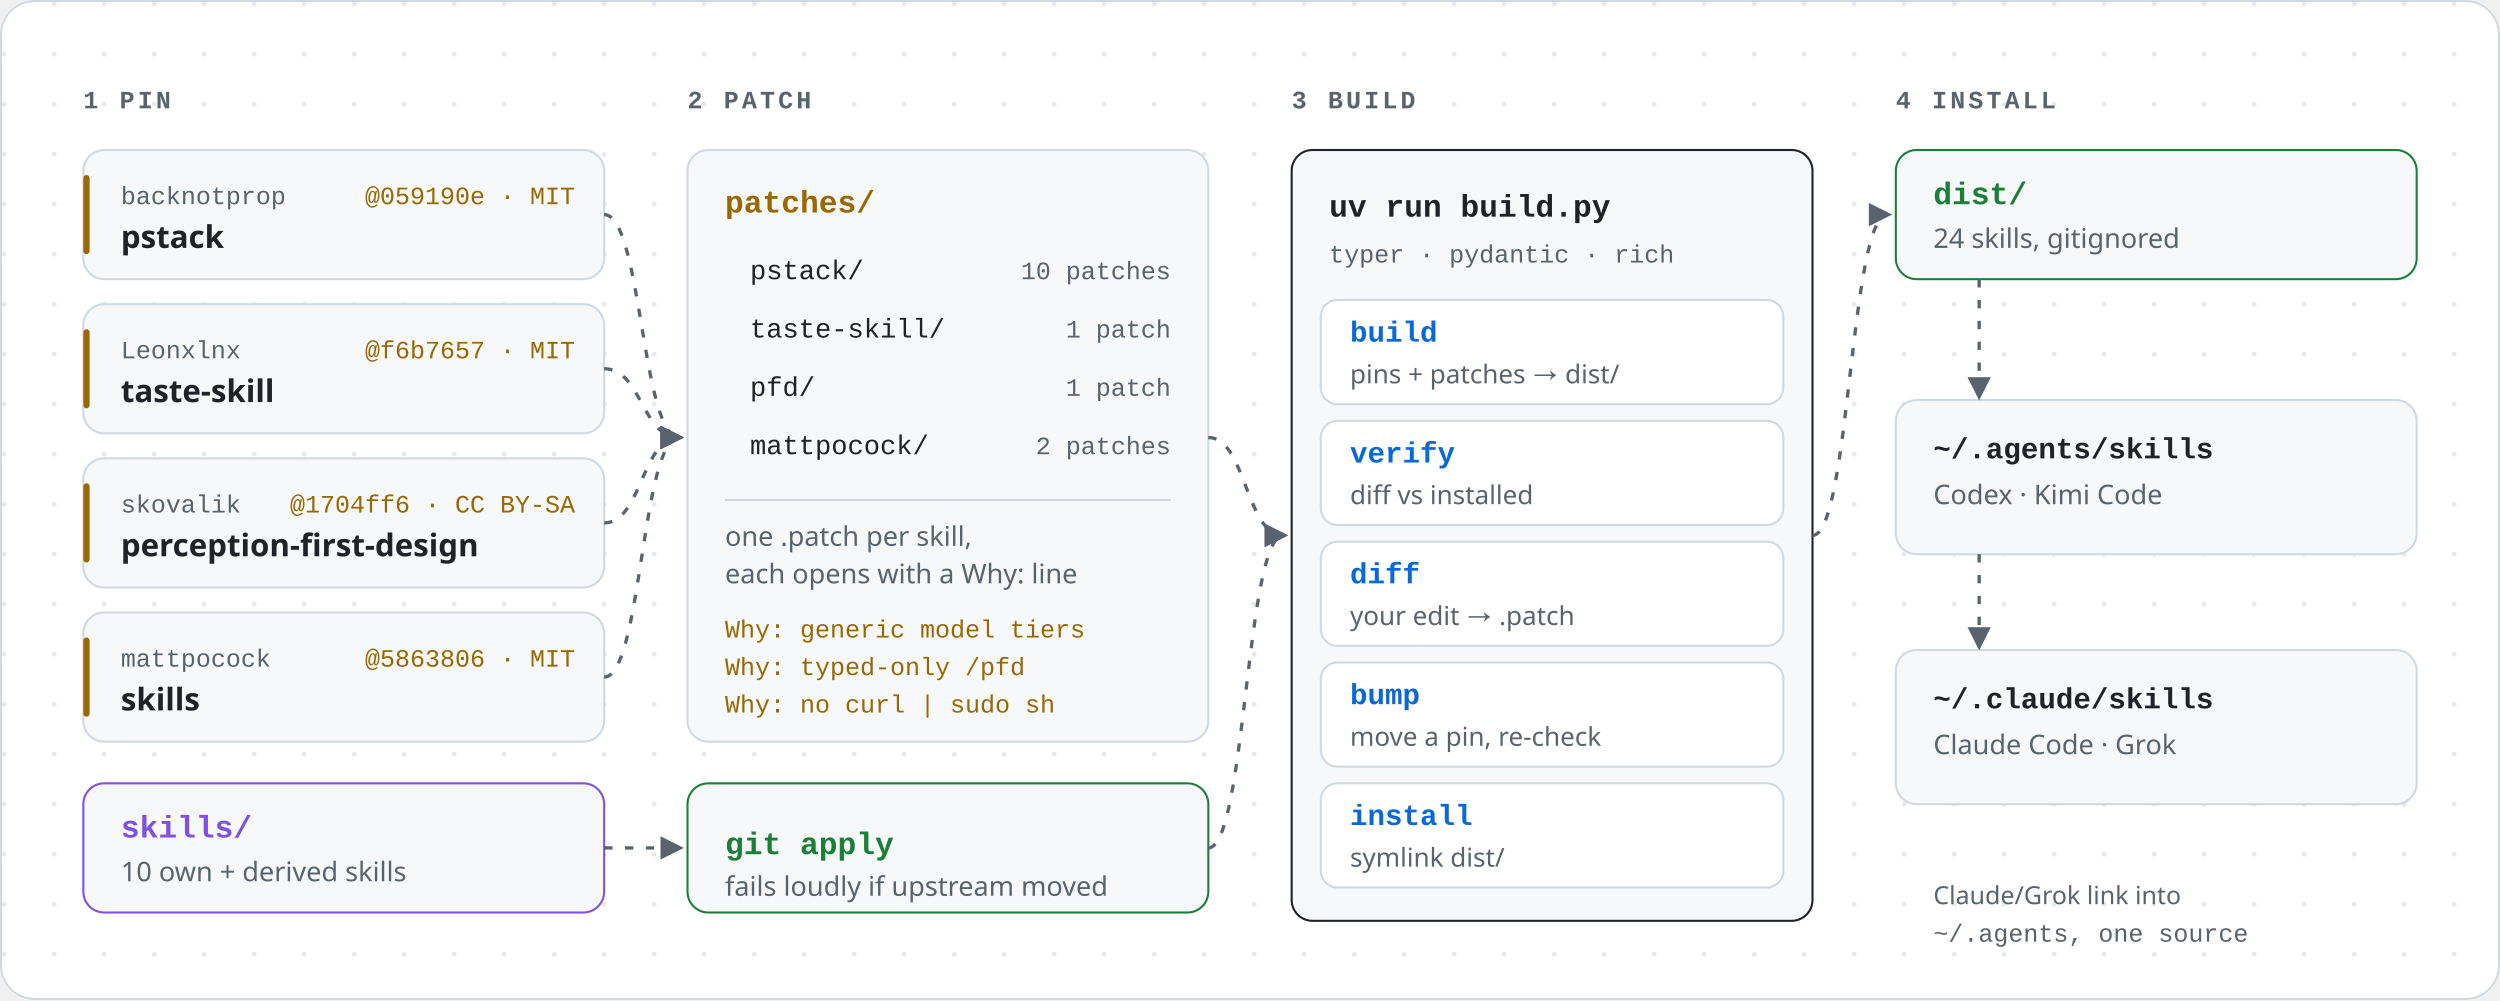
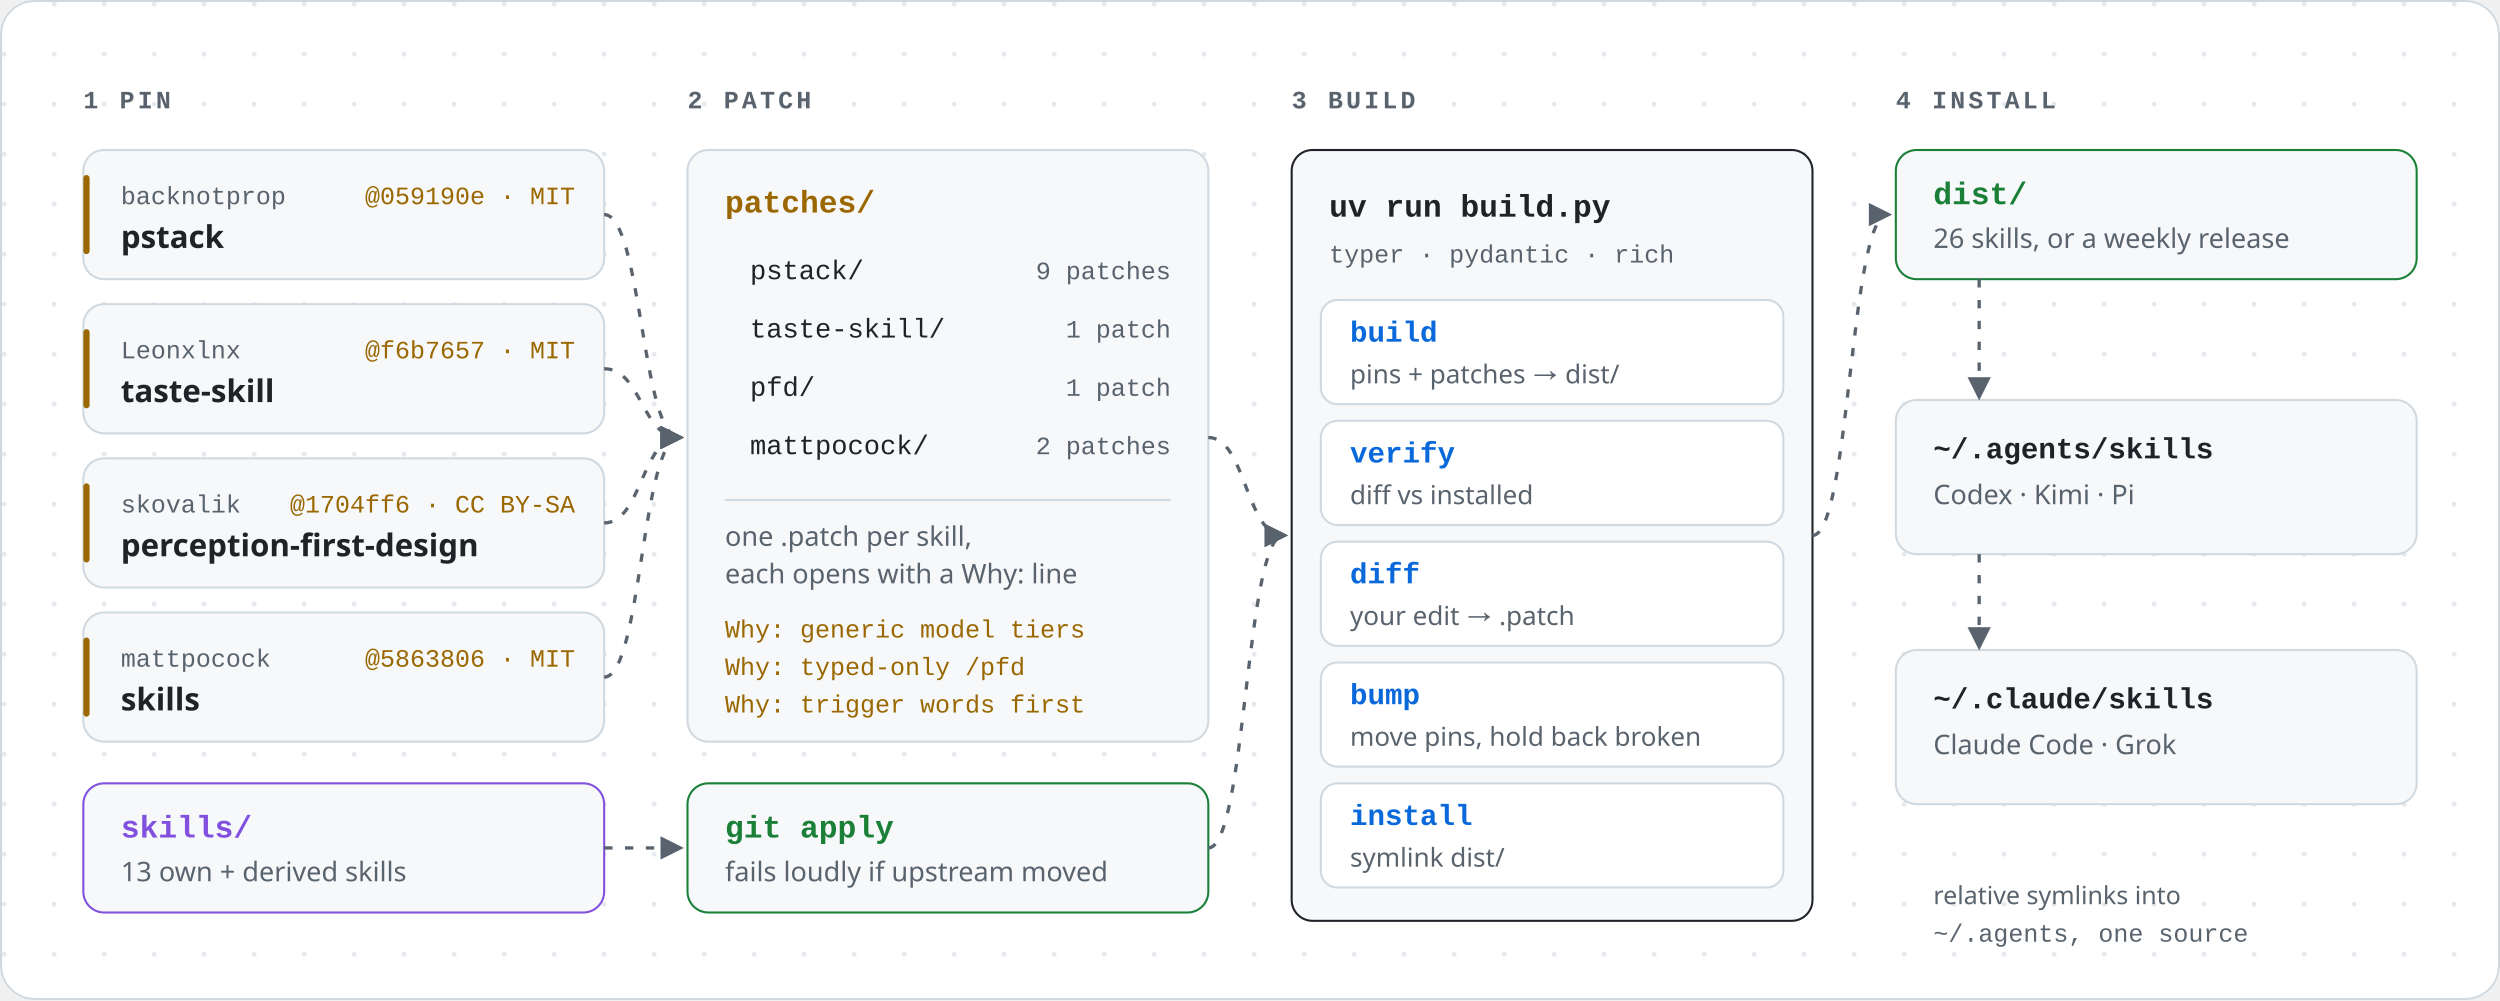
<svg xmlns="http://www.w3.org/2000/svg" width="1200" height="480" viewBox="0 0 1200 480" role="img" aria-labelledby="t">
  <style>
  .sans { font-family: -apple-system, BlinkMacSystemFont, 'Segoe UI', 'Noto Sans', Helvetica, Arial, sans-serif; }
  .mono { font-family: ui-monospace, SFMono-Regular, 'SF Mono', Menlo, Consolas, 'Liberation Mono', monospace; }
  .flow { stroke-dasharray: 4 6; animation: flow 1.2s linear infinite; }
  @keyframes flow { to { stroke-dashoffset: -20; } }
  
-   @media (prefers-reduced-motion: reduce) { * { animation: none !important; opacity: 1 !important; transform: none !important; } }
+   @media (prefers-reduced-motion: reduce) { * { animation: none !important; transform: none !important; } }
</style>
  <defs>
    <pattern id="dots" width="24" height="24" patternUnits="userSpaceOnUse">
      <circle cx="2" cy="2" r="1.2" fill="#e6eaef" />
    </pattern>
    <marker id="arrow" viewBox="0 0 10 10" refX="8" refY="5" markerWidth="7" markerHeight="7" orient="auto-start-reverse">
      <path d="M0,0 L10,5 L0,10 z" fill="#59636e" />
    </marker>
  </defs>
  <rect width="1200" height="480" rx="16" fill="#ffffff" />
  <rect width="1200" height="480" rx="16" fill="url(#dots)" />
  <rect x="0.5" y="0.5" width="1199" height="479" rx="16" fill="none" stroke="#d1d9e0" />
  <text x="40" y="52" class="mono" font-size="12" font-weight="600" fill="#59636e" text-anchor="start" letter-spacing="1.5">1  PIN</text>
  <text x="330" y="52" class="mono" font-size="12" font-weight="600" fill="#59636e" text-anchor="start" letter-spacing="1.5">2  PATCH</text>
  <text x="620" y="52" class="mono" font-size="12" font-weight="600" fill="#59636e" text-anchor="start" letter-spacing="1.5">3  BUILD</text>
  <text x="910" y="52" class="mono" font-size="12" font-weight="600" fill="#59636e" text-anchor="start" letter-spacing="1.5">4  INSTALL</text>
  <rect x="40" y="72" width="250" height="62" rx="10" fill="#f6f8fa" stroke="#d1d9e0" />
  <rect x="40" y="84" width="3" height="38" rx="1.5" fill="#9a6700" />
  <text x="58" y="98" class="mono" font-size="12" font-weight="400" fill="#59636e" text-anchor="start">backnotprop</text>
  <text x="58" y="119" class="sans" font-size="15" font-weight="600" fill="#1f2328" text-anchor="start">pstack</text>
  <text x="276" y="98" class="mono" font-size="12" font-weight="400" fill="#9a6700" text-anchor="end">@059190e · MIT</text>
  <rect x="40" y="146" width="250" height="62" rx="10" fill="#f6f8fa" stroke="#d1d9e0" />
  <rect x="40" y="158" width="3" height="38" rx="1.5" fill="#9a6700" />
  <text x="58" y="172" class="mono" font-size="12" font-weight="400" fill="#59636e" text-anchor="start">Leonxlnx</text>
  <text x="58" y="193" class="sans" font-size="15" font-weight="600" fill="#1f2328" text-anchor="start">taste-skill</text>
  <text x="276" y="172" class="mono" font-size="12" font-weight="400" fill="#9a6700" text-anchor="end">@f6b7657 · MIT</text>
  <rect x="40" y="220" width="250" height="62" rx="10" fill="#f6f8fa" stroke="#d1d9e0" />
  <rect x="40" y="232" width="3" height="38" rx="1.5" fill="#9a6700" />
  <text x="58" y="246" class="mono" font-size="12" font-weight="400" fill="#59636e" text-anchor="start">skovalik</text>
  <text x="58" y="267" class="sans" font-size="15" font-weight="600" fill="#1f2328" text-anchor="start">perception-first-design</text>
  <text x="276" y="246" class="mono" font-size="12" font-weight="400" fill="#9a6700" text-anchor="end">@1704ff6 · CC BY-SA</text>
  <rect x="40" y="294" width="250" height="62" rx="10" fill="#f6f8fa" stroke="#d1d9e0" />
  <rect x="40" y="306" width="3" height="38" rx="1.5" fill="#9a6700" />
  <text x="58" y="320" class="mono" font-size="12" font-weight="400" fill="#59636e" text-anchor="start">mattpocock</text>
  <text x="58" y="341" class="sans" font-size="15" font-weight="600" fill="#1f2328" text-anchor="start">skills</text>
  <text x="276" y="320" class="mono" font-size="12" font-weight="400" fill="#9a6700" text-anchor="end">@5863806 · MIT</text>
  <rect x="40" y="376" width="250" height="62" rx="10" fill="#f6f8fa" stroke="#8250df" />
  <text x="58" y="402" class="mono" font-size="15" font-weight="600" fill="#8250df" text-anchor="start">skills/</text>
-   <text x="58" y="423" class="sans" font-size="13" font-weight="400" fill="#59636e" text-anchor="start">10 own + derived skills</text>
+   <text x="58" y="423" class="sans" font-size="13" font-weight="400" fill="#59636e" text-anchor="start">13 own + derived skills</text>
  <rect x="330" y="72" width="250" height="284" rx="10" fill="#f6f8fa" stroke="#d1d9e0" />
  <text x="348" y="102" class="mono" font-size="15" font-weight="600" fill="#9a6700" text-anchor="start">patches/</text>
  <text x="360" y="134" class="mono" font-size="13" font-weight="400" fill="#1f2328" text-anchor="start">pstack/</text>
-   <text x="562" y="134" class="mono" font-size="12" font-weight="400" fill="#59636e" text-anchor="end">10 patches</text>
+   <text x="562" y="134" class="mono" font-size="12" font-weight="400" fill="#59636e" text-anchor="end">9 patches</text>
  <text x="360" y="162" class="mono" font-size="13" font-weight="400" fill="#1f2328" text-anchor="start">taste-skill/</text>
  <text x="562" y="162" class="mono" font-size="12" font-weight="400" fill="#59636e" text-anchor="end">1 patch</text>
  <text x="360" y="190" class="mono" font-size="13" font-weight="400" fill="#1f2328" text-anchor="start">pfd/</text>
  <text x="562" y="190" class="mono" font-size="12" font-weight="400" fill="#59636e" text-anchor="end">1 patch</text>
  <text x="360" y="218" class="mono" font-size="13" font-weight="400" fill="#1f2328" text-anchor="start">mattpocock/</text>
  <text x="562" y="218" class="mono" font-size="12" font-weight="400" fill="#59636e" text-anchor="end">2 patches</text>
  <line x1="348" y1="240" x2="562" y2="240" stroke="#d1d9e0" />
  <text x="348" y="262" class="sans" font-size="13" font-weight="400" fill="#59636e" text-anchor="start">one .patch per skill,</text>
  <text x="348" y="280" class="sans" font-size="13" font-weight="400" fill="#59636e" text-anchor="start">each opens with a Why: line</text>
  <text x="348" y="306" class="mono" font-size="12" font-weight="400" fill="#9a6700" text-anchor="start">Why: generic model tiers</text>
  <text x="348" y="324" class="mono" font-size="12" font-weight="400" fill="#9a6700" text-anchor="start">Why: typed-only /pfd</text>
-   <text x="348" y="342" class="mono" font-size="12" font-weight="400" fill="#9a6700" text-anchor="start">Why: no curl | sudo sh</text>
+   <text x="348" y="342" class="mono" font-size="12" font-weight="400" fill="#9a6700" text-anchor="start">Why: trigger words first</text>
  <rect x="330" y="376" width="250" height="62" rx="10" fill="#f6f8fa" stroke="#1a7f37" />
-   <text x="348" y="410" class="mono" font-size="15" font-weight="600" fill="#1a7f37" text-anchor="start">git apply</text>
-   <text x="348" y="430" class="sans" font-size="13" font-weight="400" fill="#59636e" text-anchor="start">fails loudly if upstream moved</text>
+   <text x="348" y="402" class="mono" font-size="15" font-weight="600" fill="#1a7f37" text-anchor="start">git apply</text>
+   <text x="348" y="423" class="sans" font-size="13" font-weight="400" fill="#59636e" text-anchor="start">fails loudly if upstream moved</text>
  <rect x="620" y="72" width="250" height="370" rx="10" fill="#f6f8fa" stroke="#1f2328" />
  <text x="638" y="104" class="mono" font-size="15" font-weight="700" fill="#1f2328" text-anchor="start">uv run build.py</text>
  <text x="638" y="126" class="mono" font-size="12" font-weight="400" fill="#59636e" text-anchor="start">typer · pydantic · rich</text>
  <rect x="634" y="144" width="222" height="50" rx="8" fill="#ffffff" stroke="#d1d9e0" />
  <text x="648" y="164" class="mono" font-size="14" font-weight="600" fill="#0969da" text-anchor="start">build</text>
  <text x="648" y="184" class="sans" font-size="12.5" font-weight="400" fill="#59636e" text-anchor="start">pins + patches → dist/</text>
  <rect x="634" y="202" width="222" height="50" rx="8" fill="#ffffff" stroke="#d1d9e0" />
  <text x="648" y="222" class="mono" font-size="14" font-weight="600" fill="#0969da" text-anchor="start">verify</text>
  <text x="648" y="242" class="sans" font-size="12.5" font-weight="400" fill="#59636e" text-anchor="start">diff vs installed</text>
  <rect x="634" y="260" width="222" height="50" rx="8" fill="#ffffff" stroke="#d1d9e0" />
  <text x="648" y="280" class="mono" font-size="14" font-weight="600" fill="#0969da" text-anchor="start">diff</text>
  <text x="648" y="300" class="sans" font-size="12.5" font-weight="400" fill="#59636e" text-anchor="start">your edit → .patch</text>
  <rect x="634" y="318" width="222" height="50" rx="8" fill="#ffffff" stroke="#d1d9e0" />
  <text x="648" y="338" class="mono" font-size="14" font-weight="600" fill="#0969da" text-anchor="start">bump</text>
-   <text x="648" y="358" class="sans" font-size="12.5" font-weight="400" fill="#59636e" text-anchor="start">move a pin, re-check</text>
+   <text x="648" y="358" class="sans" font-size="12.5" font-weight="400" fill="#59636e" text-anchor="start">move pins, hold back broken</text>
  <rect x="634" y="376" width="222" height="50" rx="8" fill="#ffffff" stroke="#d1d9e0" />
  <text x="648" y="396" class="mono" font-size="14" font-weight="600" fill="#0969da" text-anchor="start">install</text>
  <text x="648" y="416" class="sans" font-size="12.5" font-weight="400" fill="#59636e" text-anchor="start">symlink dist/</text>
  <rect x="910" y="72" width="250" height="62" rx="10" fill="#f6f8fa" stroke="#1a7f37" />
  <text x="928" y="98" class="mono" font-size="15" font-weight="600" fill="#1a7f37" text-anchor="start">dist/</text>
-   <text x="928" y="119" class="sans" font-size="13" font-weight="400" fill="#59636e" text-anchor="start">24 skills, gitignored</text>
+   <text x="928" y="119" class="sans" font-size="13" font-weight="400" fill="#59636e" text-anchor="start">26 skills, or a weekly release</text>
  <rect x="910" y="192" width="250" height="74" rx="10" fill="#f6f8fa" stroke="#d1d9e0" />
  <text x="928" y="220" class="mono" font-size="14" font-weight="600" fill="#1f2328" text-anchor="start">~/.agents/skills</text>
-   <text x="928" y="242" class="sans" font-size="13" font-weight="400" fill="#59636e" text-anchor="start">Codex · Kimi Code</text>
+   <text x="928" y="242" class="sans" font-size="13" font-weight="400" fill="#59636e" text-anchor="start">Codex · Kimi · Pi</text>
  <rect x="910" y="312" width="250" height="74" rx="10" fill="#f6f8fa" stroke="#d1d9e0" />
  <text x="928" y="340" class="mono" font-size="14" font-weight="600" fill="#1f2328" text-anchor="start">~/.claude/skills</text>
  <text x="928" y="362" class="sans" font-size="13" font-weight="400" fill="#59636e" text-anchor="start">Claude Code · Grok</text>
-   <text x="928" y="434" class="sans" font-size="12" font-weight="400" fill="#59636e" text-anchor="start">Claude/Grok link into</text>
+   <text x="928" y="434" class="sans" font-size="12" font-weight="400" fill="#59636e" text-anchor="start">relative symlinks into</text>
  <text x="928" y="452" class="mono" font-size="12" font-weight="400" fill="#59636e" text-anchor="start">~/.agents, one source</text>
  <path class="flow" d="M290,103 C308.0,103 308.0,210 326,210" fill="none" stroke="#59636e" stroke-width="1.6" marker-end="url(#arrow)" />
  <path class="flow" d="M290,177 C308.0,177 308.0,210 326,210" fill="none" stroke="#59636e" stroke-width="1.6" marker-end="url(#arrow)" />
  <path class="flow" d="M290,251 C308.0,251 308.0,210 326,210" fill="none" stroke="#59636e" stroke-width="1.6" marker-end="url(#arrow)" />
  <path class="flow" d="M290,325 C308.0,325 308.0,210 326,210" fill="none" stroke="#59636e" stroke-width="1.6" marker-end="url(#arrow)" />
  <path class="flow" d="M290,407 C308.0,407 308.0,407 326,407" fill="none" stroke="#59636e" stroke-width="1.6" marker-end="url(#arrow)" />
  <path class="flow" d="M580,210 C598.0,210 598.0,257 616,257" fill="none" stroke="#59636e" stroke-width="1.6" marker-end="url(#arrow)" />
  <path class="flow" d="M580,407 C598.0,407 598.0,257 616,257" fill="none" stroke="#59636e" stroke-width="1.6" marker-end="url(#arrow)" />
  <path class="flow" d="M870,257 C888.0,257 888.0,103 906,103" fill="none" stroke="#59636e" stroke-width="1.6" marker-end="url(#arrow)" />
  <path class="flow" d="M950,134 L950,190" stroke="#59636e" stroke-width="1.6" marker-end="url(#arrow)" />
  <path class="flow" d="M950,266 L950,310" stroke="#59636e" stroke-width="1.6" marker-end="url(#arrow)" />
</svg>
